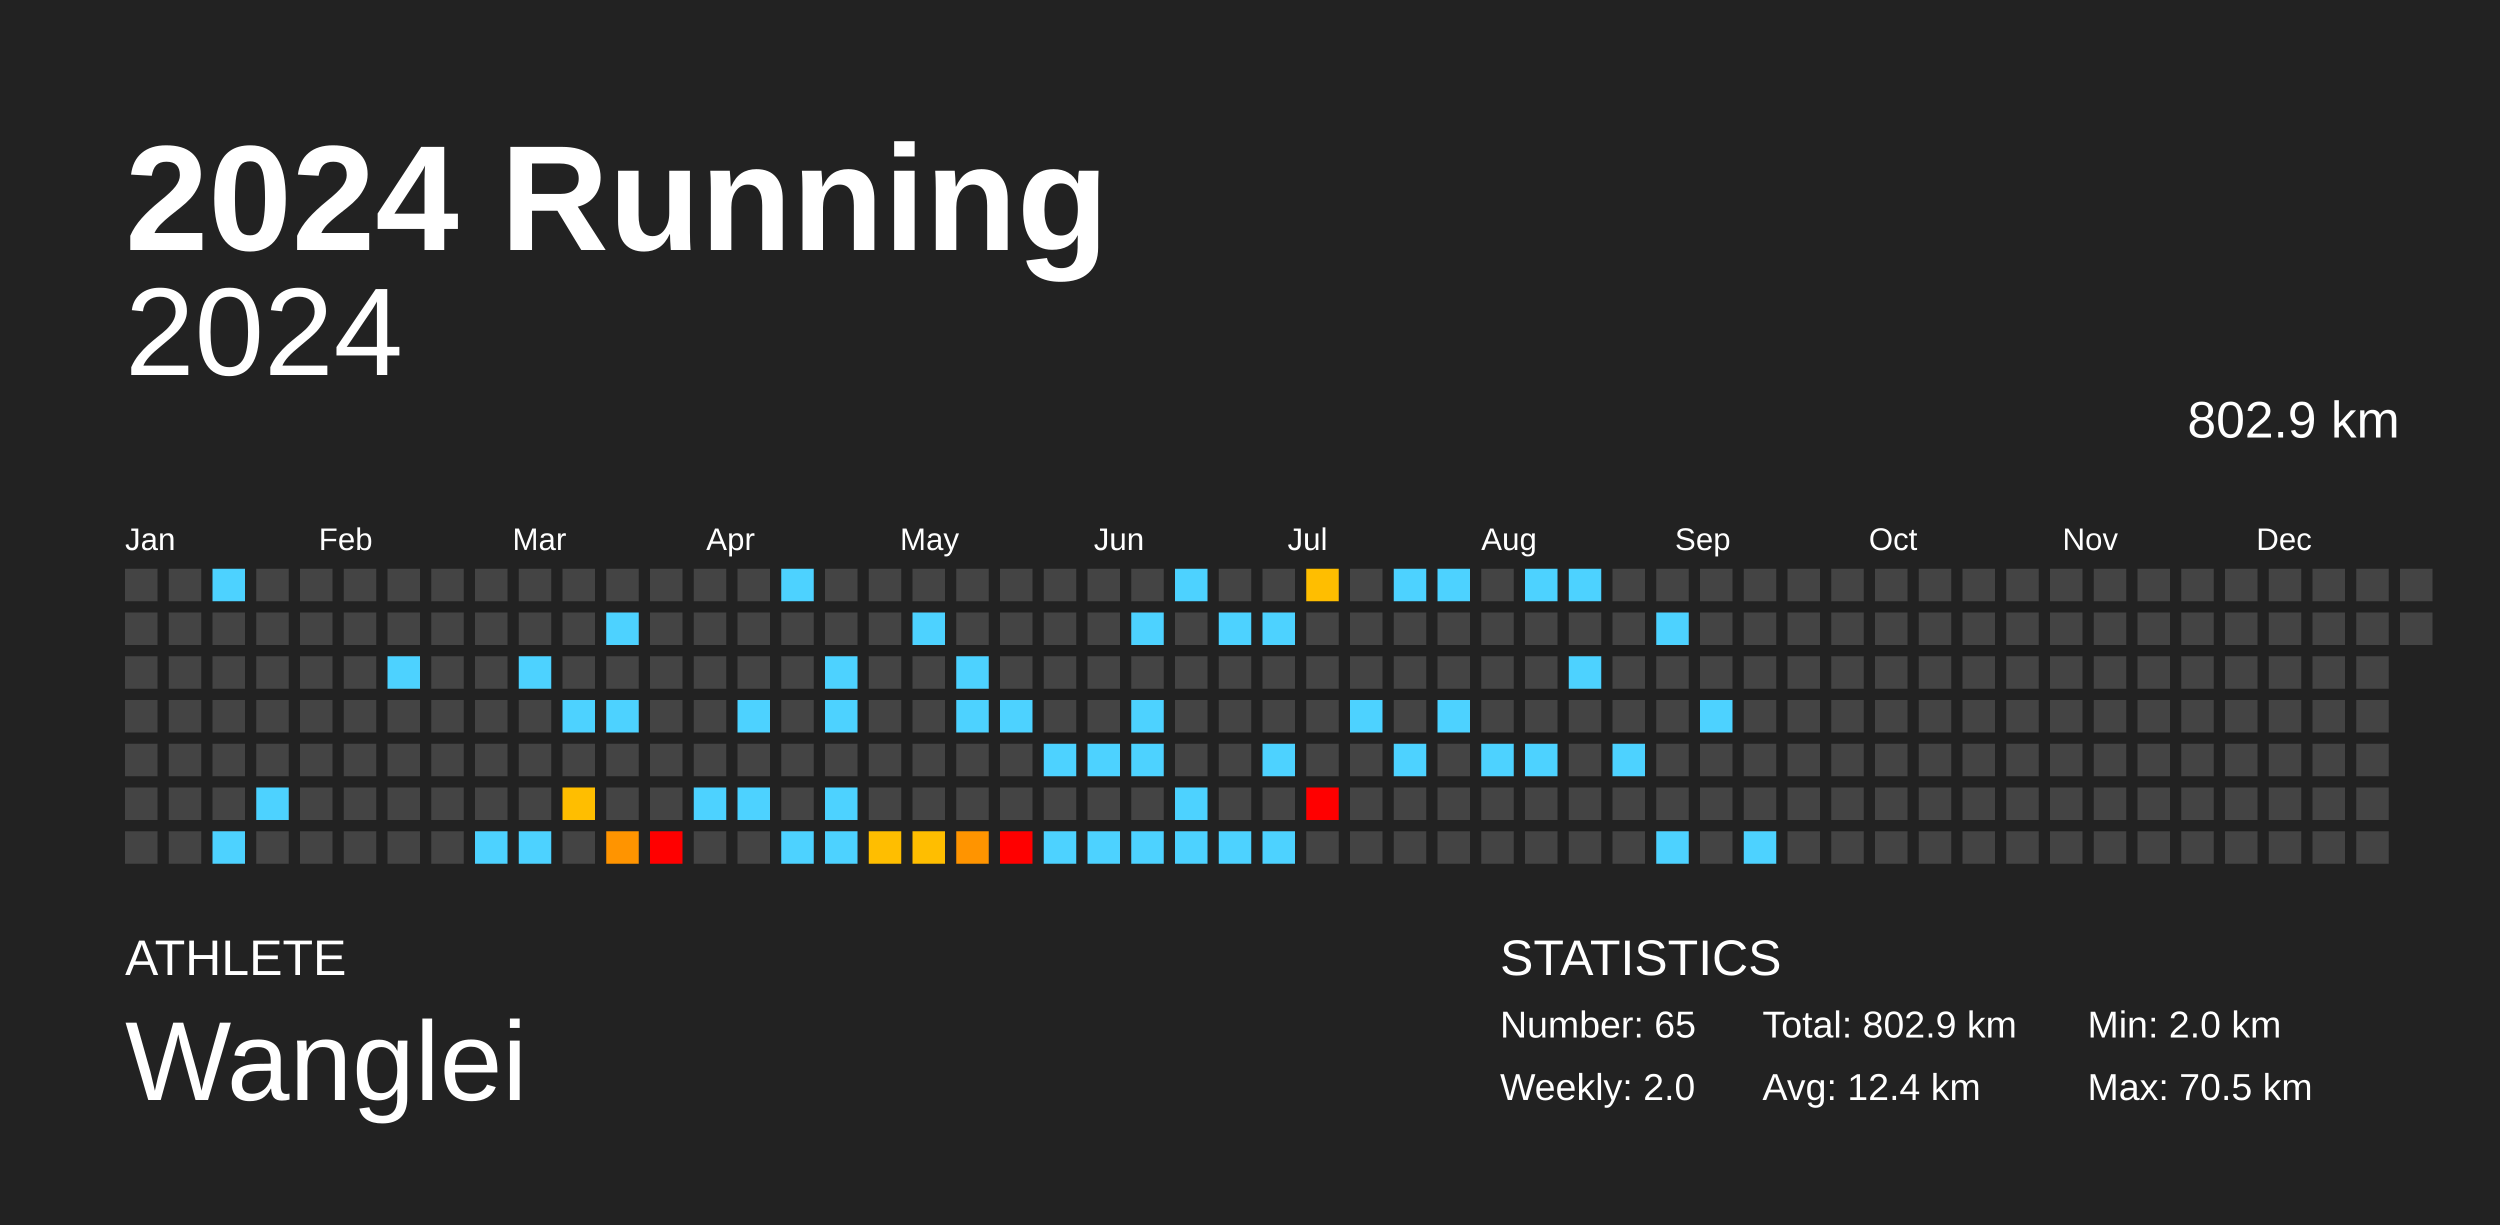
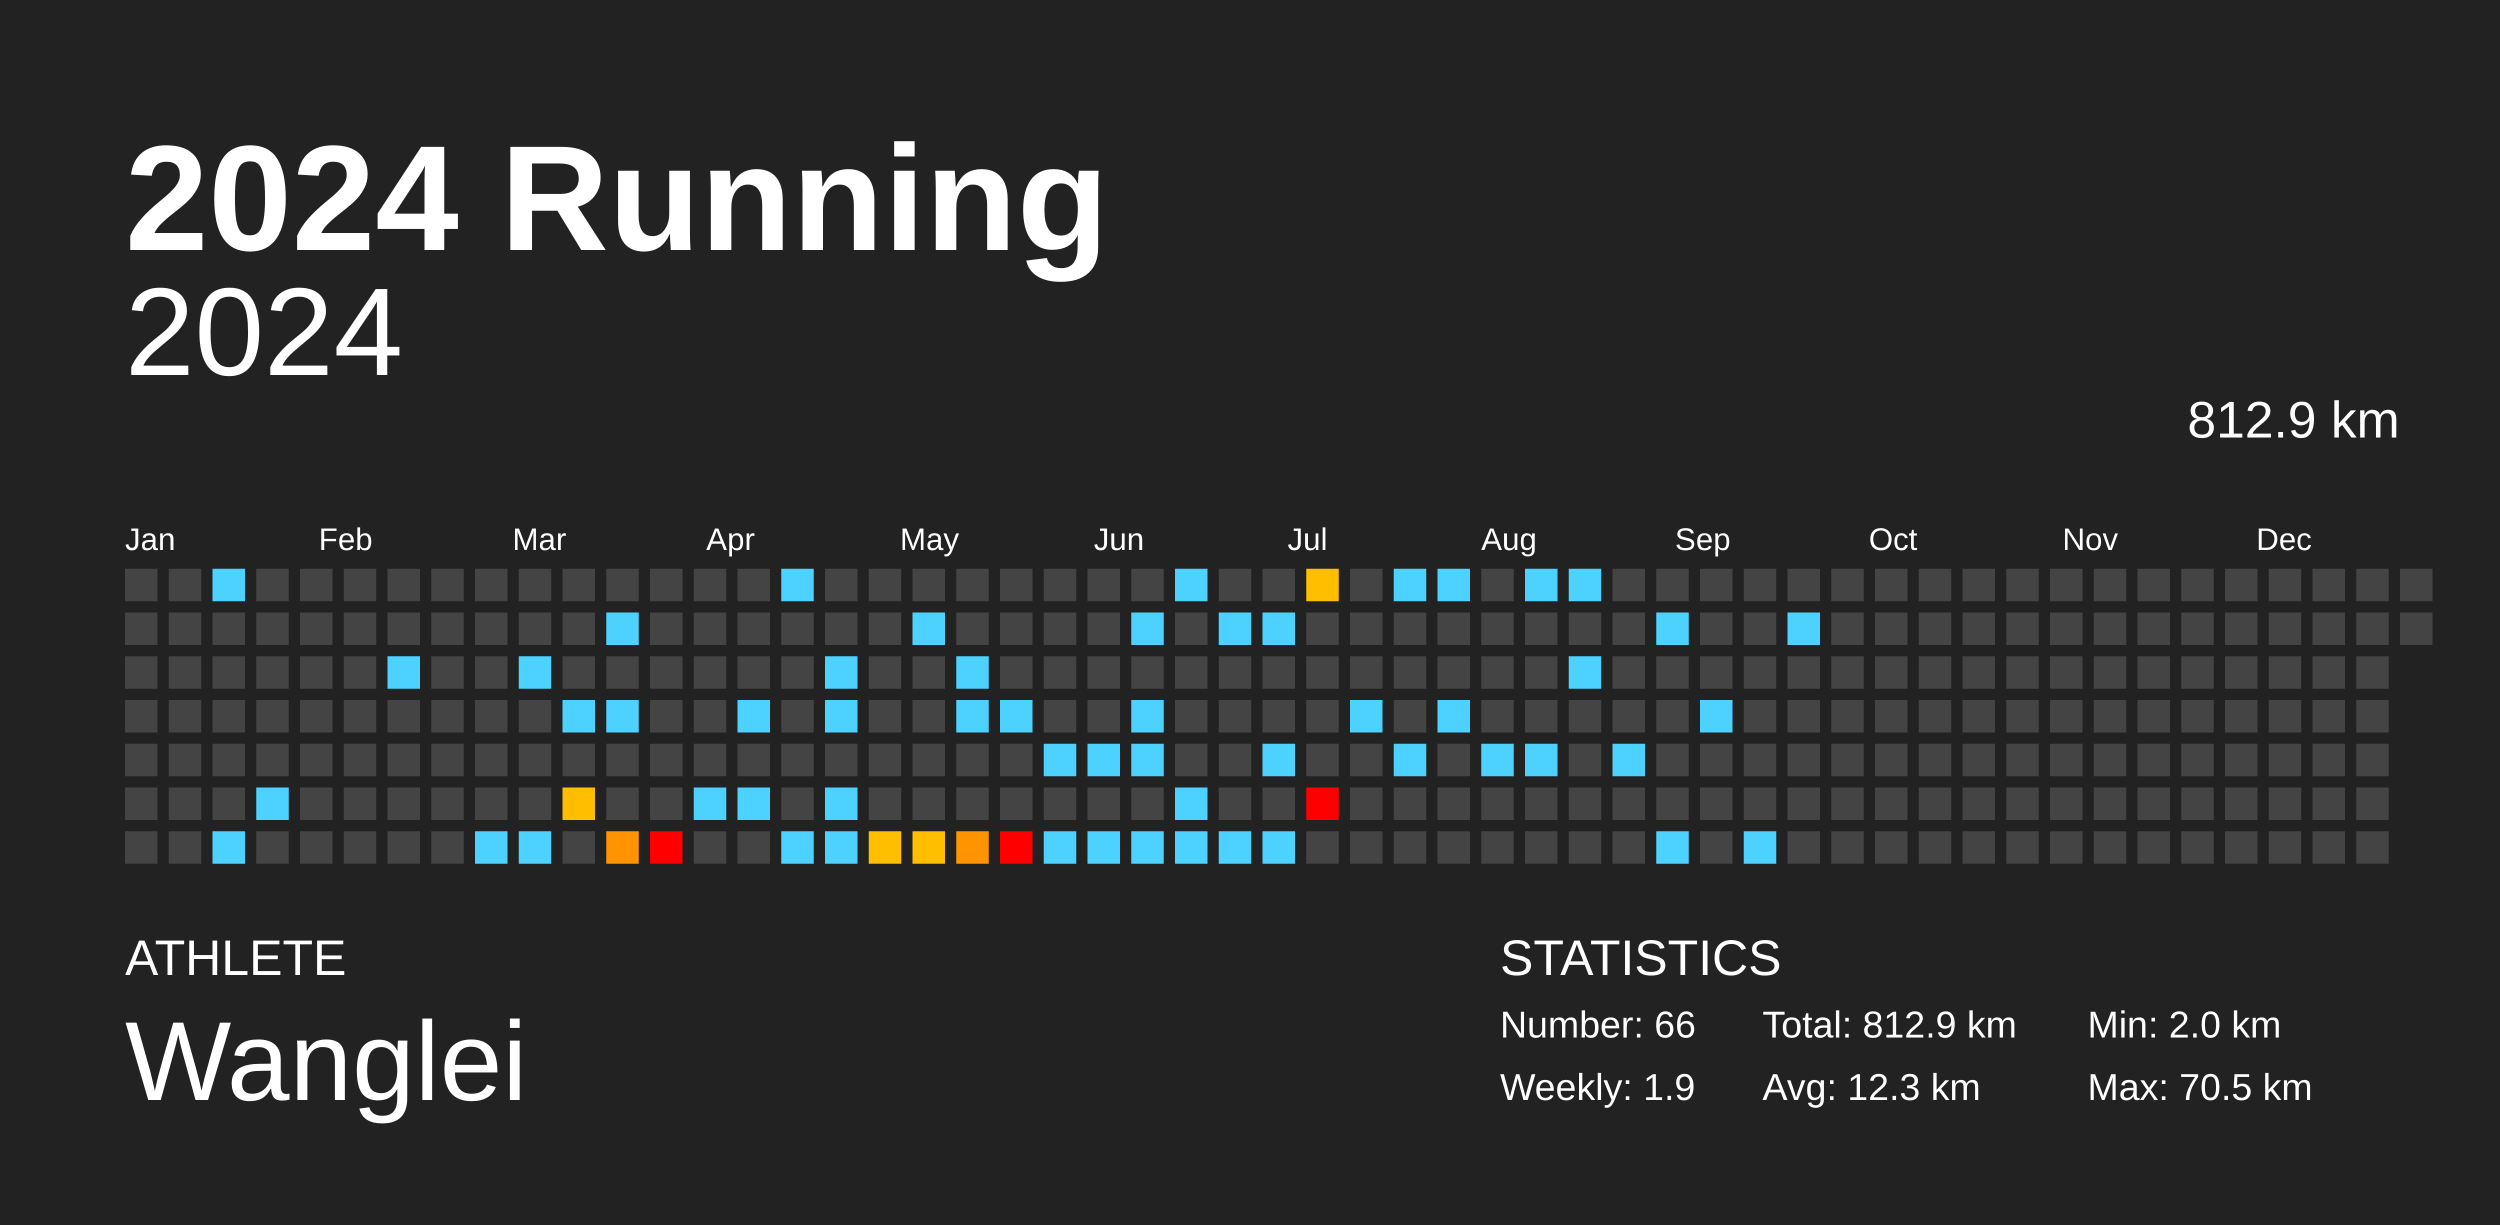
<svg xmlns="http://www.w3.org/2000/svg" baseProfile="full" height="98mm" version="1.1" viewBox="0,0,200,98" width="200mm">
  <defs />
  <rect fill="#222222" height="98" width="200" x="0" y="0" />
  <text fill="#FFFFFF" style="font-size:12px; font-family:Arial; font-weight:bold;" x="10" y="20">2024 Running</text>
  <text fill="#FFFFFF" style="font-size:4px; font-family:Arial" x="10" y="78">ATHLETE</text>
  <text fill="#FFFFFF" style="font-size:9px; font-family:Arial" x="10" y="88">Wanglei</text>
  <text fill="#FFFFFF" style="font-size:4px; font-family:Arial" x="120" y="78">STATISTICS</text>
-   <text fill="#FFFFFF" style="font-size:3px; font-family:Arial" x="120" y="83">Number: 65</text>
-   <text fill="#FFFFFF" style="font-size:3px; font-family:Arial" x="120" y="88">Weekly: 2.0</text>
-   <text fill="#FFFFFF" style="font-size:3px; font-family:Arial" x="141" y="83">Total: 802.9 km</text>
-   <text fill="#FFFFFF" style="font-size:3px; font-family:Arial" x="141" y="88">Avg: 12.4 km</text>
+   <text fill="#FFFFFF" style="font-size:3px; font-family:Arial" x="120" y="83">Number: 66</text>
+   <text fill="#FFFFFF" style="font-size:3px; font-family:Arial" x="120" y="88">Weekly: 1.9</text>
+   <text fill="#FFFFFF" style="font-size:3px; font-family:Arial" x="141" y="83">Total: 812.9 km</text>
+   <text fill="#FFFFFF" style="font-size:3px; font-family:Arial" x="141" y="88">Avg: 12.3 km</text>
  <text fill="#FFFFFF" style="font-size:3px; font-family:Arial" x="167" y="83">Min: 2.0 km</text>
  <text fill="#FFFFFF" style="font-size:3px; font-family:Arial" x="167" y="88">Max: 70.5 km</text>
  <text alignment-baseline="hanging" fill="#FFFFFF" style="font-size:10.0px; font-family:Arial;" x="10" y="30">2024</text>
-   <text alignment-baseline="hanging" fill="#FFFFFF" style="font-size:4.125px; font-family:Arial;" x="175" y="35">802.9 km</text>
+   <text alignment-baseline="hanging" fill="#FFFFFF" style="font-size:4.125px; font-family:Arial;" x="175" y="35">812.9 km</text>
  <text fill="#FFFFFF" style="font-size:2.5px; font-family:Arial" x="10.0" y="44">Jan</text>
  <text fill="#FFFFFF" style="font-size:2.5px; font-family:Arial" x="25.5" y="44">Feb</text>
  <text fill="#FFFFFF" style="font-size:2.5px; font-family:Arial" x="41.0" y="44">Mar</text>
  <text fill="#FFFFFF" style="font-size:2.5px; font-family:Arial" x="56.5" y="44">Apr</text>
  <text fill="#FFFFFF" style="font-size:2.5px; font-family:Arial" x="72.0" y="44">May</text>
  <text fill="#FFFFFF" style="font-size:2.5px; font-family:Arial" x="87.5" y="44">Jun</text>
  <text fill="#FFFFFF" style="font-size:2.5px; font-family:Arial" x="103.0" y="44">Jul</text>
  <text fill="#FFFFFF" style="font-size:2.5px; font-family:Arial" x="118.5" y="44">Aug</text>
  <text fill="#FFFFFF" style="font-size:2.5px; font-family:Arial" x="134.0" y="44">Sep</text>
  <text fill="#FFFFFF" style="font-size:2.5px; font-family:Arial" x="149.5" y="44">Oct</text>
  <text fill="#FFFFFF" style="font-size:2.5px; font-family:Arial" x="165.0" y="44">Nov</text>
  <text fill="#FFFFFF" style="font-size:2.5px; font-family:Arial" x="180.5" y="44">Dec</text>
  <rect fill="#444444" height="2.6" width="2.6" x="10.0" y="45.5" />
  <rect fill="#444444" height="2.6" width="2.6" x="10.0" y="49.0" />
  <rect fill="#444444" height="2.6" width="2.6" x="10.0" y="52.5" />
  <rect fill="#444444" height="2.6" width="2.6" x="10.0" y="56.0" />
  <rect fill="#444444" height="2.6" width="2.6" x="10.0" y="59.5" />
  <rect fill="#444444" height="2.6" width="2.6" x="10.0" y="63.0" />
  <rect fill="#444444" height="2.6" width="2.6" x="10.0" y="66.5" />
  <rect fill="#444444" height="2.6" width="2.6" x="13.5" y="45.5" />
  <rect fill="#444444" height="2.6" width="2.6" x="13.5" y="49.0" />
  <rect fill="#444444" height="2.6" width="2.6" x="13.5" y="52.5" />
  <rect fill="#444444" height="2.6" width="2.6" x="13.5" y="56.0" />
  <rect fill="#444444" height="2.6" width="2.6" x="13.5" y="59.5" />
  <rect fill="#444444" height="2.6" width="2.6" x="13.5" y="63.0" />
  <rect fill="#444444" height="2.6" width="2.6" x="13.5" y="66.5" />
  <rect fill="#4dd2ff" height="2.6" width="2.6" x="17.0" y="45.5" />
  <rect fill="#444444" height="2.6" width="2.6" x="17.0" y="49.0" />
  <rect fill="#444444" height="2.6" width="2.6" x="17.0" y="52.5" />
  <rect fill="#444444" height="2.6" width="2.6" x="17.0" y="56.0" />
  <rect fill="#444444" height="2.6" width="2.6" x="17.0" y="59.5" />
  <rect fill="#444444" height="2.6" width="2.6" x="17.0" y="63.0" />
  <rect fill="#4dd2ff" height="2.6" width="2.6" x="17.0" y="66.5" />
  <rect fill="#444444" height="2.6" width="2.6" x="20.5" y="45.5" />
  <rect fill="#444444" height="2.6" width="2.6" x="20.5" y="49.0" />
  <rect fill="#444444" height="2.6" width="2.6" x="20.5" y="52.5" />
  <rect fill="#444444" height="2.6" width="2.6" x="20.5" y="56.0" />
  <rect fill="#444444" height="2.6" width="2.6" x="20.5" y="59.5" />
  <rect fill="#4dd2ff" height="2.6" width="2.6" x="20.5" y="63.0" />
  <rect fill="#444444" height="2.6" width="2.6" x="20.5" y="66.5" />
  <rect fill="#444444" height="2.6" width="2.6" x="24.0" y="45.5" />
  <rect fill="#444444" height="2.6" width="2.6" x="24.0" y="49.0" />
  <rect fill="#444444" height="2.6" width="2.6" x="24.0" y="52.5" />
  <rect fill="#444444" height="2.6" width="2.6" x="24.0" y="56.0" />
  <rect fill="#444444" height="2.6" width="2.6" x="24.0" y="59.5" />
  <rect fill="#444444" height="2.6" width="2.6" x="24.0" y="63.0" />
  <rect fill="#444444" height="2.6" width="2.6" x="24.0" y="66.5" />
  <rect fill="#444444" height="2.6" width="2.6" x="27.5" y="45.5" />
  <rect fill="#444444" height="2.6" width="2.6" x="27.5" y="49.0" />
  <rect fill="#444444" height="2.6" width="2.6" x="27.5" y="52.5" />
  <rect fill="#444444" height="2.6" width="2.6" x="27.5" y="56.0" />
  <rect fill="#444444" height="2.6" width="2.6" x="27.5" y="59.5" />
  <rect fill="#444444" height="2.6" width="2.6" x="27.5" y="63.0" />
  <rect fill="#444444" height="2.6" width="2.6" x="27.5" y="66.5" />
  <rect fill="#444444" height="2.6" width="2.6" x="31.0" y="45.5" />
  <rect fill="#444444" height="2.6" width="2.6" x="31.0" y="49.0" />
  <rect fill="#4dd2ff" height="2.6" width="2.6" x="31.0" y="52.5" />
  <rect fill="#444444" height="2.6" width="2.6" x="31.0" y="56.0" />
  <rect fill="#444444" height="2.6" width="2.6" x="31.0" y="59.5" />
  <rect fill="#444444" height="2.6" width="2.6" x="31.0" y="63.0" />
  <rect fill="#444444" height="2.6" width="2.6" x="31.0" y="66.5" />
  <rect fill="#444444" height="2.6" width="2.6" x="34.5" y="45.5" />
  <rect fill="#444444" height="2.6" width="2.6" x="34.5" y="49.0" />
  <rect fill="#444444" height="2.6" width="2.6" x="34.5" y="52.5" />
  <rect fill="#444444" height="2.6" width="2.6" x="34.5" y="56.0" />
  <rect fill="#444444" height="2.6" width="2.6" x="34.5" y="59.5" />
  <rect fill="#444444" height="2.6" width="2.6" x="34.5" y="63.0" />
  <rect fill="#444444" height="2.6" width="2.6" x="34.5" y="66.5" />
  <rect fill="#444444" height="2.6" width="2.6" x="38.0" y="45.5" />
  <rect fill="#444444" height="2.6" width="2.6" x="38.0" y="49.0" />
  <rect fill="#444444" height="2.6" width="2.6" x="38.0" y="52.5" />
  <rect fill="#444444" height="2.6" width="2.6" x="38.0" y="56.0" />
  <rect fill="#444444" height="2.6" width="2.6" x="38.0" y="59.5" />
  <rect fill="#444444" height="2.6" width="2.6" x="38.0" y="63.0" />
  <rect fill="#4dd2ff" height="2.6" width="2.6" x="38.0" y="66.5" />
  <rect fill="#444444" height="2.6" width="2.6" x="41.5" y="45.5" />
  <rect fill="#444444" height="2.6" width="2.6" x="41.5" y="49.0" />
  <rect fill="#4dd2ff" height="2.6" width="2.6" x="41.5" y="52.5" />
  <rect fill="#444444" height="2.6" width="2.6" x="41.5" y="56.0" />
  <rect fill="#444444" height="2.6" width="2.6" x="41.5" y="59.5" />
  <rect fill="#444444" height="2.6" width="2.6" x="41.5" y="63.0" />
  <rect fill="#4dd2ff" height="2.6" width="2.6" x="41.5" y="66.5" />
  <rect fill="#444444" height="2.6" width="2.6" x="45.0" y="45.5" />
  <rect fill="#444444" height="2.6" width="2.6" x="45.0" y="49.0" />
  <rect fill="#444444" height="2.6" width="2.6" x="45.0" y="52.5" />
  <rect fill="#4dd2ff" height="2.6" width="2.6" x="45.0" y="56.0" />
  <rect fill="#444444" height="2.6" width="2.6" x="45.0" y="59.5" />
  <rect fill="#ffbe00" height="2.6" width="2.6" x="45.0" y="63.0" />
  <rect fill="#444444" height="2.6" width="2.6" x="45.0" y="66.5" />
  <rect fill="#444444" height="2.6" width="2.6" x="48.5" y="45.5" />
  <rect fill="#4dd2ff" height="2.6" width="2.6" x="48.5" y="49.0" />
  <rect fill="#444444" height="2.6" width="2.6" x="48.5" y="52.5" />
  <rect fill="#4dd2ff" height="2.6" width="2.6" x="48.5" y="56.0" />
  <rect fill="#444444" height="2.6" width="2.6" x="48.5" y="59.5" />
  <rect fill="#444444" height="2.6" width="2.6" x="48.5" y="63.0" />
  <rect fill="#ff9400" height="2.6" width="2.6" x="48.5" y="66.5" />
  <rect fill="#444444" height="2.6" width="2.6" x="52.0" y="45.5" />
  <rect fill="#444444" height="2.6" width="2.6" x="52.0" y="49.0" />
  <rect fill="#444444" height="2.6" width="2.6" x="52.0" y="52.5" />
  <rect fill="#444444" height="2.6" width="2.6" x="52.0" y="56.0" />
  <rect fill="#444444" height="2.6" width="2.6" x="52.0" y="59.5" />
  <rect fill="#444444" height="2.6" width="2.6" x="52.0" y="63.0" />
  <rect fill="red" height="2.6" width="2.6" x="52.0" y="66.5" />
  <rect fill="#444444" height="2.6" width="2.6" x="55.5" y="45.5" />
  <rect fill="#444444" height="2.6" width="2.6" x="55.5" y="49.0" />
  <rect fill="#444444" height="2.6" width="2.6" x="55.5" y="52.5" />
  <rect fill="#444444" height="2.6" width="2.6" x="55.5" y="56.0" />
  <rect fill="#444444" height="2.6" width="2.6" x="55.5" y="59.5" />
  <rect fill="#4dd2ff" height="2.6" width="2.6" x="55.5" y="63.0" />
  <rect fill="#444444" height="2.6" width="2.6" x="55.5" y="66.5" />
  <rect fill="#444444" height="2.6" width="2.6" x="59.0" y="45.5" />
  <rect fill="#444444" height="2.6" width="2.6" x="59.0" y="49.0" />
  <rect fill="#444444" height="2.6" width="2.6" x="59.0" y="52.5" />
  <rect fill="#4dd2ff" height="2.6" width="2.6" x="59.0" y="56.0" />
  <rect fill="#444444" height="2.6" width="2.6" x="59.0" y="59.5" />
  <rect fill="#4dd2ff" height="2.6" width="2.6" x="59.0" y="63.0" />
  <rect fill="#444444" height="2.6" width="2.6" x="59.0" y="66.5" />
  <rect fill="#4dd2ff" height="2.6" width="2.6" x="62.5" y="45.5" />
  <rect fill="#444444" height="2.6" width="2.6" x="62.5" y="49.0" />
  <rect fill="#444444" height="2.6" width="2.6" x="62.5" y="52.5" />
  <rect fill="#444444" height="2.6" width="2.6" x="62.5" y="56.0" />
  <rect fill="#444444" height="2.6" width="2.6" x="62.5" y="59.5" />
  <rect fill="#444444" height="2.6" width="2.6" x="62.5" y="63.0" />
  <rect fill="#4dd2ff" height="2.6" width="2.6" x="62.5" y="66.5" />
  <rect fill="#444444" height="2.6" width="2.6" x="66.0" y="45.5" />
  <rect fill="#444444" height="2.6" width="2.6" x="66.0" y="49.0" />
  <rect fill="#4dd2ff" height="2.6" width="2.6" x="66.0" y="52.5" />
  <rect fill="#4dd2ff" height="2.6" width="2.6" x="66.0" y="56.0" />
  <rect fill="#444444" height="2.6" width="2.6" x="66.0" y="59.5" />
  <rect fill="#4dd2ff" height="2.6" width="2.6" x="66.0" y="63.0" />
  <rect fill="#4dd2ff" height="2.6" width="2.6" x="66.0" y="66.5" />
  <rect fill="#444444" height="2.6" width="2.6" x="69.5" y="45.5" />
  <rect fill="#444444" height="2.6" width="2.6" x="69.5" y="49.0" />
  <rect fill="#444444" height="2.6" width="2.6" x="69.5" y="52.5" />
  <rect fill="#444444" height="2.6" width="2.6" x="69.5" y="56.0" />
  <rect fill="#444444" height="2.6" width="2.6" x="69.5" y="59.5" />
  <rect fill="#444444" height="2.6" width="2.6" x="69.5" y="63.0" />
  <rect fill="#ffbe00" height="2.6" width="2.6" x="69.5" y="66.5" />
  <rect fill="#444444" height="2.6" width="2.6" x="73.0" y="45.5" />
  <rect fill="#4dd2ff" height="2.6" width="2.6" x="73.0" y="49.0" />
  <rect fill="#444444" height="2.6" width="2.6" x="73.0" y="52.5" />
  <rect fill="#444444" height="2.6" width="2.6" x="73.0" y="56.0" />
  <rect fill="#444444" height="2.6" width="2.6" x="73.0" y="59.5" />
  <rect fill="#444444" height="2.6" width="2.6" x="73.0" y="63.0" />
  <rect fill="#ffbe00" height="2.6" width="2.6" x="73.0" y="66.5" />
  <rect fill="#444444" height="2.6" width="2.6" x="76.5" y="45.5" />
  <rect fill="#444444" height="2.6" width="2.6" x="76.5" y="49.0" />
  <rect fill="#4dd2ff" height="2.6" width="2.6" x="76.5" y="52.5" />
  <rect fill="#4dd2ff" height="2.6" width="2.6" x="76.5" y="56.0" />
  <rect fill="#444444" height="2.6" width="2.6" x="76.5" y="59.5" />
  <rect fill="#444444" height="2.6" width="2.6" x="76.5" y="63.0" />
  <rect fill="#ff9400" height="2.6" width="2.6" x="76.5" y="66.5" />
  <rect fill="#444444" height="2.6" width="2.6" x="80.0" y="45.5" />
  <rect fill="#444444" height="2.6" width="2.6" x="80.0" y="49.0" />
  <rect fill="#444444" height="2.6" width="2.6" x="80.0" y="52.5" />
  <rect fill="#4dd2ff" height="2.6" width="2.6" x="80.0" y="56.0" />
  <rect fill="#444444" height="2.6" width="2.6" x="80.0" y="59.5" />
  <rect fill="#444444" height="2.6" width="2.6" x="80.0" y="63.0" />
  <rect fill="red" height="2.6" width="2.6" x="80.0" y="66.5" />
  <rect fill="#444444" height="2.6" width="2.6" x="83.5" y="45.5" />
  <rect fill="#444444" height="2.6" width="2.6" x="83.5" y="49.0" />
  <rect fill="#444444" height="2.6" width="2.6" x="83.5" y="52.5" />
  <rect fill="#444444" height="2.6" width="2.6" x="83.5" y="56.0" />
  <rect fill="#4dd2ff" height="2.6" width="2.6" x="83.5" y="59.5" />
  <rect fill="#444444" height="2.6" width="2.6" x="83.5" y="63.0" />
  <rect fill="#4dd2ff" height="2.6" width="2.6" x="83.5" y="66.5" />
  <rect fill="#444444" height="2.6" width="2.6" x="87.0" y="45.5" />
  <rect fill="#444444" height="2.6" width="2.6" x="87.0" y="49.0" />
  <rect fill="#444444" height="2.6" width="2.6" x="87.0" y="52.5" />
  <rect fill="#444444" height="2.6" width="2.6" x="87.0" y="56.0" />
  <rect fill="#4dd2ff" height="2.6" width="2.6" x="87.0" y="59.5" />
  <rect fill="#444444" height="2.6" width="2.6" x="87.0" y="63.0" />
  <rect fill="#4dd2ff" height="2.6" width="2.6" x="87.0" y="66.5" />
  <rect fill="#444444" height="2.6" width="2.6" x="90.5" y="45.5" />
  <rect fill="#4dd2ff" height="2.6" width="2.6" x="90.5" y="49.0" />
  <rect fill="#444444" height="2.6" width="2.6" x="90.5" y="52.5" />
  <rect fill="#4dd2ff" height="2.6" width="2.6" x="90.5" y="56.0" />
  <rect fill="#4dd2ff" height="2.6" width="2.6" x="90.5" y="59.5" />
  <rect fill="#444444" height="2.6" width="2.6" x="90.5" y="63.0" />
  <rect fill="#4dd2ff" height="2.6" width="2.6" x="90.5" y="66.5" />
  <rect fill="#4dd2ff" height="2.6" width="2.6" x="94.0" y="45.5" />
  <rect fill="#444444" height="2.6" width="2.6" x="94.0" y="49.0" />
  <rect fill="#444444" height="2.6" width="2.6" x="94.0" y="52.5" />
  <rect fill="#444444" height="2.6" width="2.6" x="94.0" y="56.0" />
  <rect fill="#444444" height="2.6" width="2.6" x="94.0" y="59.5" />
  <rect fill="#4dd2ff" height="2.6" width="2.6" x="94.0" y="63.0" />
  <rect fill="#4dd2ff" height="2.6" width="2.6" x="94.0" y="66.5" />
  <rect fill="#444444" height="2.6" width="2.6" x="97.5" y="45.5" />
  <rect fill="#4dd2ff" height="2.6" width="2.6" x="97.5" y="49.0" />
  <rect fill="#444444" height="2.6" width="2.6" x="97.5" y="52.5" />
  <rect fill="#444444" height="2.6" width="2.6" x="97.5" y="56.0" />
  <rect fill="#444444" height="2.6" width="2.6" x="97.5" y="59.5" />
  <rect fill="#444444" height="2.6" width="2.6" x="97.5" y="63.0" />
  <rect fill="#4dd2ff" height="2.6" width="2.6" x="97.5" y="66.5" />
  <rect fill="#444444" height="2.6" width="2.6" x="101.0" y="45.5" />
  <rect fill="#4dd2ff" height="2.6" width="2.6" x="101.0" y="49.0" />
  <rect fill="#444444" height="2.6" width="2.6" x="101.0" y="52.5" />
  <rect fill="#444444" height="2.6" width="2.6" x="101.0" y="56.0" />
  <rect fill="#4dd2ff" height="2.6" width="2.6" x="101.0" y="59.5" />
  <rect fill="#444444" height="2.6" width="2.6" x="101.0" y="63.0" />
  <rect fill="#4dd2ff" height="2.6" width="2.6" x="101.0" y="66.5" />
  <rect fill="#ffbe00" height="2.6" width="2.6" x="104.5" y="45.5" />
  <rect fill="#444444" height="2.6" width="2.6" x="104.5" y="49.0" />
  <rect fill="#444444" height="2.6" width="2.6" x="104.5" y="52.5" />
  <rect fill="#444444" height="2.6" width="2.6" x="104.5" y="56.0" />
  <rect fill="#444444" height="2.6" width="2.6" x="104.5" y="59.5" />
  <rect fill="red" height="2.6" width="2.6" x="104.5" y="63.0" />
  <rect fill="#444444" height="2.6" width="2.6" x="104.5" y="66.5" />
  <rect fill="#444444" height="2.6" width="2.6" x="108.0" y="45.5" />
  <rect fill="#444444" height="2.6" width="2.6" x="108.0" y="49.0" />
  <rect fill="#444444" height="2.6" width="2.6" x="108.0" y="52.5" />
  <rect fill="#4dd2ff" height="2.6" width="2.6" x="108.0" y="56.0" />
  <rect fill="#444444" height="2.6" width="2.6" x="108.0" y="59.5" />
  <rect fill="#444444" height="2.6" width="2.6" x="108.0" y="63.0" />
  <rect fill="#444444" height="2.6" width="2.6" x="108.0" y="66.5" />
  <rect fill="#4dd2ff" height="2.6" width="2.6" x="111.5" y="45.5" />
  <rect fill="#444444" height="2.6" width="2.6" x="111.5" y="49.0" />
  <rect fill="#444444" height="2.6" width="2.6" x="111.5" y="52.5" />
  <rect fill="#444444" height="2.6" width="2.6" x="111.5" y="56.0" />
  <rect fill="#4dd2ff" height="2.6" width="2.6" x="111.5" y="59.5" />
  <rect fill="#444444" height="2.6" width="2.6" x="111.5" y="63.0" />
  <rect fill="#444444" height="2.6" width="2.6" x="111.5" y="66.5" />
  <rect fill="#4dd2ff" height="2.6" width="2.6" x="115.0" y="45.5" />
  <rect fill="#444444" height="2.6" width="2.6" x="115.0" y="49.0" />
  <rect fill="#444444" height="2.6" width="2.6" x="115.0" y="52.5" />
  <rect fill="#4dd2ff" height="2.6" width="2.6" x="115.0" y="56.0" />
  <rect fill="#444444" height="2.6" width="2.6" x="115.0" y="59.5" />
  <rect fill="#444444" height="2.6" width="2.6" x="115.0" y="63.0" />
  <rect fill="#444444" height="2.6" width="2.6" x="115.0" y="66.5" />
  <rect fill="#444444" height="2.6" width="2.6" x="118.5" y="45.5" />
  <rect fill="#444444" height="2.6" width="2.6" x="118.5" y="49.0" />
  <rect fill="#444444" height="2.6" width="2.6" x="118.5" y="52.5" />
  <rect fill="#444444" height="2.6" width="2.6" x="118.5" y="56.0" />
  <rect fill="#4dd2ff" height="2.6" width="2.6" x="118.5" y="59.5" />
  <rect fill="#444444" height="2.6" width="2.6" x="118.5" y="63.0" />
  <rect fill="#444444" height="2.6" width="2.6" x="118.5" y="66.5" />
  <rect fill="#4dd2ff" height="2.6" width="2.6" x="122.0" y="45.5" />
  <rect fill="#444444" height="2.6" width="2.6" x="122.0" y="49.0" />
  <rect fill="#444444" height="2.6" width="2.6" x="122.0" y="52.5" />
  <rect fill="#444444" height="2.6" width="2.6" x="122.0" y="56.0" />
  <rect fill="#4dd2ff" height="2.6" width="2.6" x="122.0" y="59.5" />
  <rect fill="#444444" height="2.6" width="2.6" x="122.0" y="63.0" />
  <rect fill="#444444" height="2.6" width="2.6" x="122.0" y="66.5" />
  <rect fill="#4dd2ff" height="2.6" width="2.6" x="125.5" y="45.5" />
  <rect fill="#444444" height="2.6" width="2.6" x="125.5" y="49.0" />
  <rect fill="#4dd2ff" height="2.6" width="2.6" x="125.5" y="52.5" />
  <rect fill="#444444" height="2.6" width="2.6" x="125.5" y="56.0" />
  <rect fill="#444444" height="2.6" width="2.6" x="125.5" y="59.5" />
  <rect fill="#444444" height="2.6" width="2.6" x="125.5" y="63.0" />
  <rect fill="#444444" height="2.6" width="2.6" x="125.5" y="66.5" />
  <rect fill="#444444" height="2.6" width="2.6" x="129.0" y="45.5" />
  <rect fill="#444444" height="2.6" width="2.6" x="129.0" y="49.0" />
  <rect fill="#444444" height="2.6" width="2.6" x="129.0" y="52.5" />
  <rect fill="#444444" height="2.6" width="2.6" x="129.0" y="56.0" />
  <rect fill="#4dd2ff" height="2.6" width="2.6" x="129.0" y="59.5" />
  <rect fill="#444444" height="2.6" width="2.6" x="129.0" y="63.0" />
  <rect fill="#444444" height="2.6" width="2.6" x="129.0" y="66.5" />
  <rect fill="#444444" height="2.6" width="2.6" x="132.5" y="45.5" />
  <rect fill="#4dd2ff" height="2.6" width="2.6" x="132.5" y="49.0" />
  <rect fill="#444444" height="2.6" width="2.6" x="132.5" y="52.5" />
  <rect fill="#444444" height="2.6" width="2.6" x="132.5" y="56.0" />
  <rect fill="#444444" height="2.6" width="2.6" x="132.5" y="59.5" />
  <rect fill="#444444" height="2.6" width="2.6" x="132.5" y="63.0" />
  <rect fill="#4dd2ff" height="2.6" width="2.6" x="132.5" y="66.5" />
  <rect fill="#444444" height="2.6" width="2.6" x="136.0" y="45.5" />
  <rect fill="#444444" height="2.6" width="2.6" x="136.0" y="49.0" />
  <rect fill="#444444" height="2.6" width="2.6" x="136.0" y="52.5" />
  <rect fill="#4dd2ff" height="2.6" width="2.6" x="136.0" y="56.0" />
  <rect fill="#444444" height="2.6" width="2.6" x="136.0" y="59.5" />
  <rect fill="#444444" height="2.6" width="2.6" x="136.0" y="63.0" />
  <rect fill="#444444" height="2.6" width="2.6" x="136.0" y="66.5" />
  <rect fill="#444444" height="2.6" width="2.6" x="139.5" y="45.5" />
  <rect fill="#444444" height="2.6" width="2.6" x="139.5" y="49.0" />
  <rect fill="#444444" height="2.6" width="2.6" x="139.5" y="52.5" />
  <rect fill="#444444" height="2.6" width="2.6" x="139.5" y="56.0" />
  <rect fill="#444444" height="2.6" width="2.6" x="139.5" y="59.5" />
  <rect fill="#444444" height="2.6" width="2.6" x="139.5" y="63.0" />
  <rect fill="#4dd2ff" height="2.6" width="2.6" x="139.5" y="66.5" />
  <rect fill="#444444" height="2.6" width="2.6" x="143.0" y="45.5" />
-   <rect fill="#444444" height="2.6" width="2.6" x="143.0" y="49.0" />
+   <rect fill="#4dd2ff" height="2.6" width="2.6" x="143.0" y="49.0" />
  <rect fill="#444444" height="2.6" width="2.6" x="143.0" y="52.5" />
  <rect fill="#444444" height="2.6" width="2.6" x="143.0" y="56.0" />
  <rect fill="#444444" height="2.6" width="2.6" x="143.0" y="59.5" />
  <rect fill="#444444" height="2.6" width="2.6" x="143.0" y="63.0" />
  <rect fill="#444444" height="2.6" width="2.6" x="143.0" y="66.5" />
  <rect fill="#444444" height="2.6" width="2.6" x="146.5" y="45.5" />
  <rect fill="#444444" height="2.6" width="2.6" x="146.5" y="49.0" />
  <rect fill="#444444" height="2.6" width="2.6" x="146.5" y="52.5" />
  <rect fill="#444444" height="2.6" width="2.6" x="146.5" y="56.0" />
  <rect fill="#444444" height="2.6" width="2.6" x="146.5" y="59.5" />
  <rect fill="#444444" height="2.6" width="2.6" x="146.5" y="63.0" />
  <rect fill="#444444" height="2.6" width="2.6" x="146.5" y="66.5" />
  <rect fill="#444444" height="2.6" width="2.6" x="150.0" y="45.5" />
  <rect fill="#444444" height="2.6" width="2.6" x="150.0" y="49.0" />
  <rect fill="#444444" height="2.6" width="2.6" x="150.0" y="52.5" />
  <rect fill="#444444" height="2.6" width="2.6" x="150.0" y="56.0" />
  <rect fill="#444444" height="2.6" width="2.6" x="150.0" y="59.5" />
  <rect fill="#444444" height="2.6" width="2.6" x="150.0" y="63.0" />
  <rect fill="#444444" height="2.6" width="2.6" x="150.0" y="66.5" />
  <rect fill="#444444" height="2.6" width="2.6" x="153.5" y="45.5" />
  <rect fill="#444444" height="2.6" width="2.6" x="153.5" y="49.0" />
  <rect fill="#444444" height="2.6" width="2.6" x="153.5" y="52.5" />
  <rect fill="#444444" height="2.6" width="2.6" x="153.5" y="56.0" />
  <rect fill="#444444" height="2.6" width="2.6" x="153.5" y="59.5" />
  <rect fill="#444444" height="2.6" width="2.6" x="153.5" y="63.0" />
  <rect fill="#444444" height="2.6" width="2.6" x="153.5" y="66.5" />
  <rect fill="#444444" height="2.6" width="2.6" x="157.0" y="45.5" />
  <rect fill="#444444" height="2.6" width="2.6" x="157.0" y="49.0" />
  <rect fill="#444444" height="2.6" width="2.6" x="157.0" y="52.5" />
  <rect fill="#444444" height="2.6" width="2.6" x="157.0" y="56.0" />
  <rect fill="#444444" height="2.6" width="2.6" x="157.0" y="59.5" />
  <rect fill="#444444" height="2.6" width="2.6" x="157.0" y="63.0" />
  <rect fill="#444444" height="2.6" width="2.6" x="157.0" y="66.5" />
  <rect fill="#444444" height="2.6" width="2.6" x="160.5" y="45.5" />
  <rect fill="#444444" height="2.6" width="2.6" x="160.5" y="49.0" />
  <rect fill="#444444" height="2.6" width="2.6" x="160.5" y="52.5" />
  <rect fill="#444444" height="2.6" width="2.6" x="160.5" y="56.0" />
  <rect fill="#444444" height="2.6" width="2.6" x="160.5" y="59.5" />
  <rect fill="#444444" height="2.6" width="2.6" x="160.5" y="63.0" />
  <rect fill="#444444" height="2.6" width="2.6" x="160.5" y="66.5" />
  <rect fill="#444444" height="2.6" width="2.6" x="164.0" y="45.5" />
  <rect fill="#444444" height="2.6" width="2.6" x="164.0" y="49.0" />
  <rect fill="#444444" height="2.6" width="2.6" x="164.0" y="52.5" />
  <rect fill="#444444" height="2.6" width="2.6" x="164.0" y="56.0" />
  <rect fill="#444444" height="2.6" width="2.6" x="164.0" y="59.5" />
  <rect fill="#444444" height="2.6" width="2.6" x="164.0" y="63.0" />
  <rect fill="#444444" height="2.6" width="2.6" x="164.0" y="66.5" />
  <rect fill="#444444" height="2.6" width="2.6" x="167.5" y="45.5" />
  <rect fill="#444444" height="2.6" width="2.6" x="167.5" y="49.0" />
  <rect fill="#444444" height="2.6" width="2.6" x="167.5" y="52.5" />
  <rect fill="#444444" height="2.6" width="2.6" x="167.5" y="56.0" />
  <rect fill="#444444" height="2.6" width="2.6" x="167.5" y="59.5" />
  <rect fill="#444444" height="2.6" width="2.6" x="167.5" y="63.0" />
  <rect fill="#444444" height="2.6" width="2.6" x="167.5" y="66.5" />
  <rect fill="#444444" height="2.6" width="2.6" x="171.0" y="45.5" />
  <rect fill="#444444" height="2.6" width="2.6" x="171.0" y="49.0" />
  <rect fill="#444444" height="2.6" width="2.6" x="171.0" y="52.5" />
  <rect fill="#444444" height="2.6" width="2.6" x="171.0" y="56.0" />
  <rect fill="#444444" height="2.6" width="2.6" x="171.0" y="59.5" />
  <rect fill="#444444" height="2.6" width="2.6" x="171.0" y="63.0" />
  <rect fill="#444444" height="2.6" width="2.6" x="171.0" y="66.5" />
  <rect fill="#444444" height="2.6" width="2.6" x="174.5" y="45.5" />
  <rect fill="#444444" height="2.6" width="2.6" x="174.5" y="49.0" />
  <rect fill="#444444" height="2.6" width="2.6" x="174.5" y="52.5" />
  <rect fill="#444444" height="2.6" width="2.6" x="174.5" y="56.0" />
  <rect fill="#444444" height="2.6" width="2.6" x="174.5" y="59.5" />
  <rect fill="#444444" height="2.6" width="2.6" x="174.5" y="63.0" />
  <rect fill="#444444" height="2.6" width="2.6" x="174.5" y="66.5" />
  <rect fill="#444444" height="2.6" width="2.6" x="178.0" y="45.5" />
  <rect fill="#444444" height="2.6" width="2.6" x="178.0" y="49.0" />
  <rect fill="#444444" height="2.6" width="2.6" x="178.0" y="52.5" />
  <rect fill="#444444" height="2.6" width="2.6" x="178.0" y="56.0" />
  <rect fill="#444444" height="2.6" width="2.6" x="178.0" y="59.5" />
  <rect fill="#444444" height="2.6" width="2.6" x="178.0" y="63.0" />
  <rect fill="#444444" height="2.6" width="2.6" x="178.0" y="66.5" />
  <rect fill="#444444" height="2.6" width="2.6" x="181.5" y="45.5" />
  <rect fill="#444444" height="2.6" width="2.6" x="181.5" y="49.0" />
  <rect fill="#444444" height="2.6" width="2.6" x="181.5" y="52.5" />
  <rect fill="#444444" height="2.6" width="2.6" x="181.5" y="56.0" />
  <rect fill="#444444" height="2.6" width="2.6" x="181.5" y="59.5" />
  <rect fill="#444444" height="2.6" width="2.6" x="181.5" y="63.0" />
  <rect fill="#444444" height="2.6" width="2.6" x="181.5" y="66.5" />
  <rect fill="#444444" height="2.6" width="2.6" x="185.0" y="45.5" />
  <rect fill="#444444" height="2.6" width="2.6" x="185.0" y="49.0" />
  <rect fill="#444444" height="2.6" width="2.6" x="185.0" y="52.5" />
  <rect fill="#444444" height="2.6" width="2.6" x="185.0" y="56.0" />
  <rect fill="#444444" height="2.6" width="2.6" x="185.0" y="59.5" />
  <rect fill="#444444" height="2.6" width="2.6" x="185.0" y="63.0" />
  <rect fill="#444444" height="2.6" width="2.6" x="185.0" y="66.5" />
  <rect fill="#444444" height="2.6" width="2.6" x="188.5" y="45.5" />
  <rect fill="#444444" height="2.6" width="2.6" x="188.5" y="49.0" />
  <rect fill="#444444" height="2.6" width="2.6" x="188.5" y="52.5" />
  <rect fill="#444444" height="2.6" width="2.6" x="188.5" y="56.0" />
  <rect fill="#444444" height="2.6" width="2.6" x="188.5" y="59.5" />
  <rect fill="#444444" height="2.6" width="2.6" x="188.5" y="63.0" />
  <rect fill="#444444" height="2.6" width="2.6" x="188.5" y="66.5" />
  <rect fill="#444444" height="2.6" width="2.6" x="192.0" y="45.5" />
  <rect fill="#444444" height="2.6" width="2.6" x="192.0" y="49.0" />
</svg>
